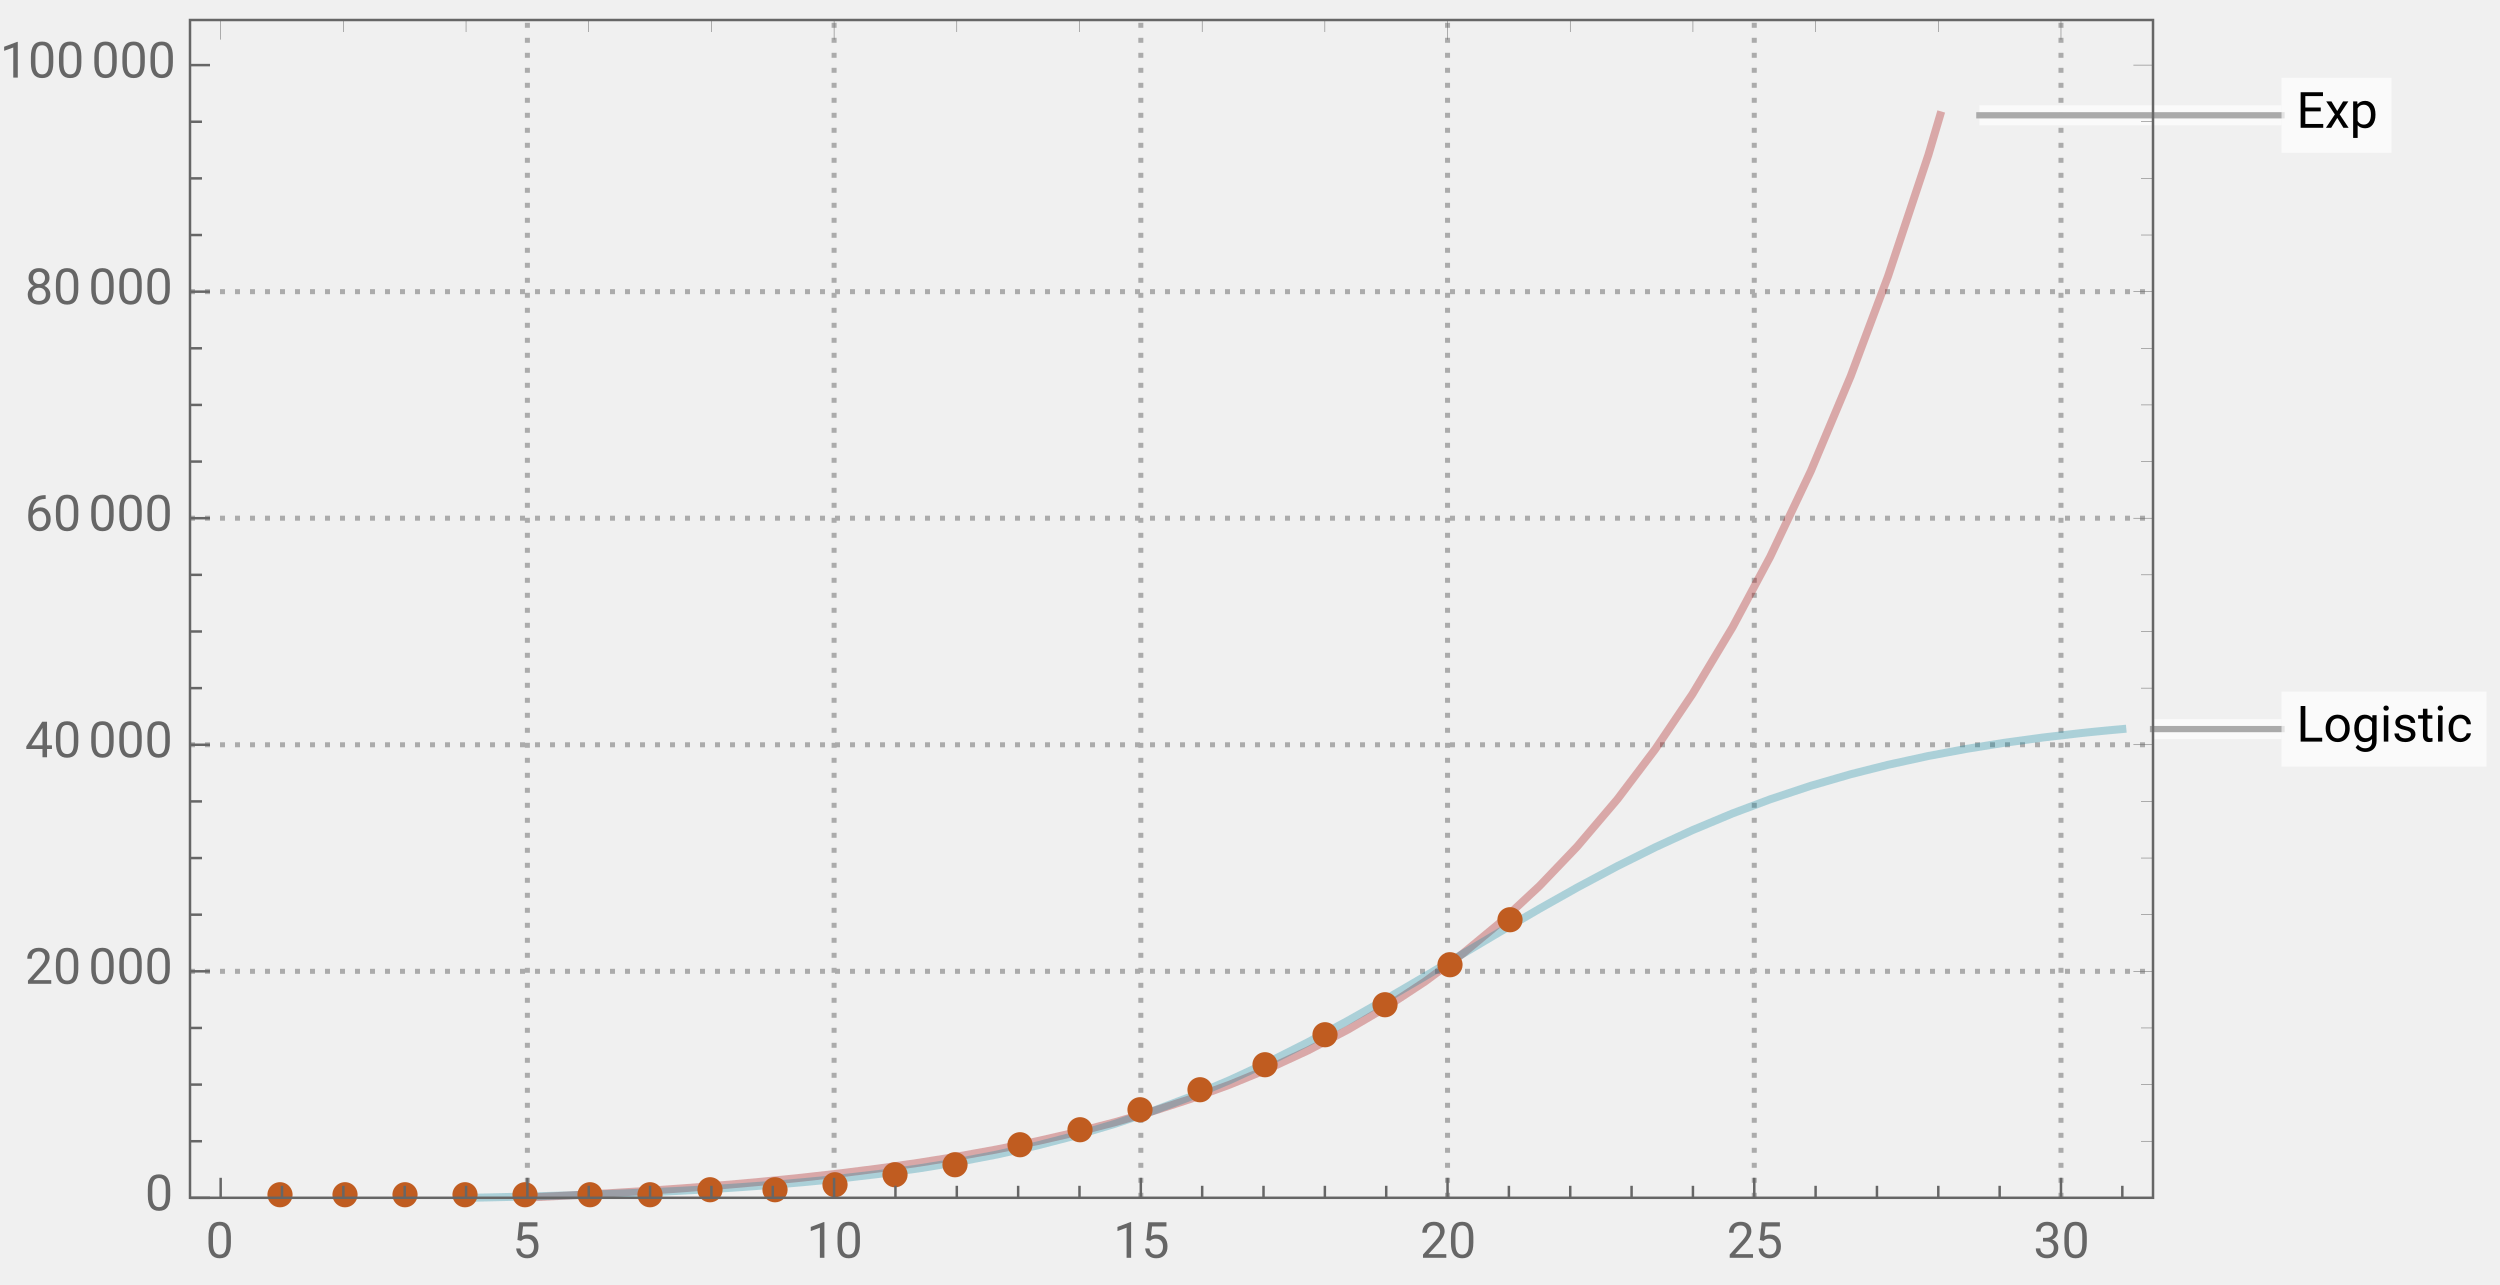
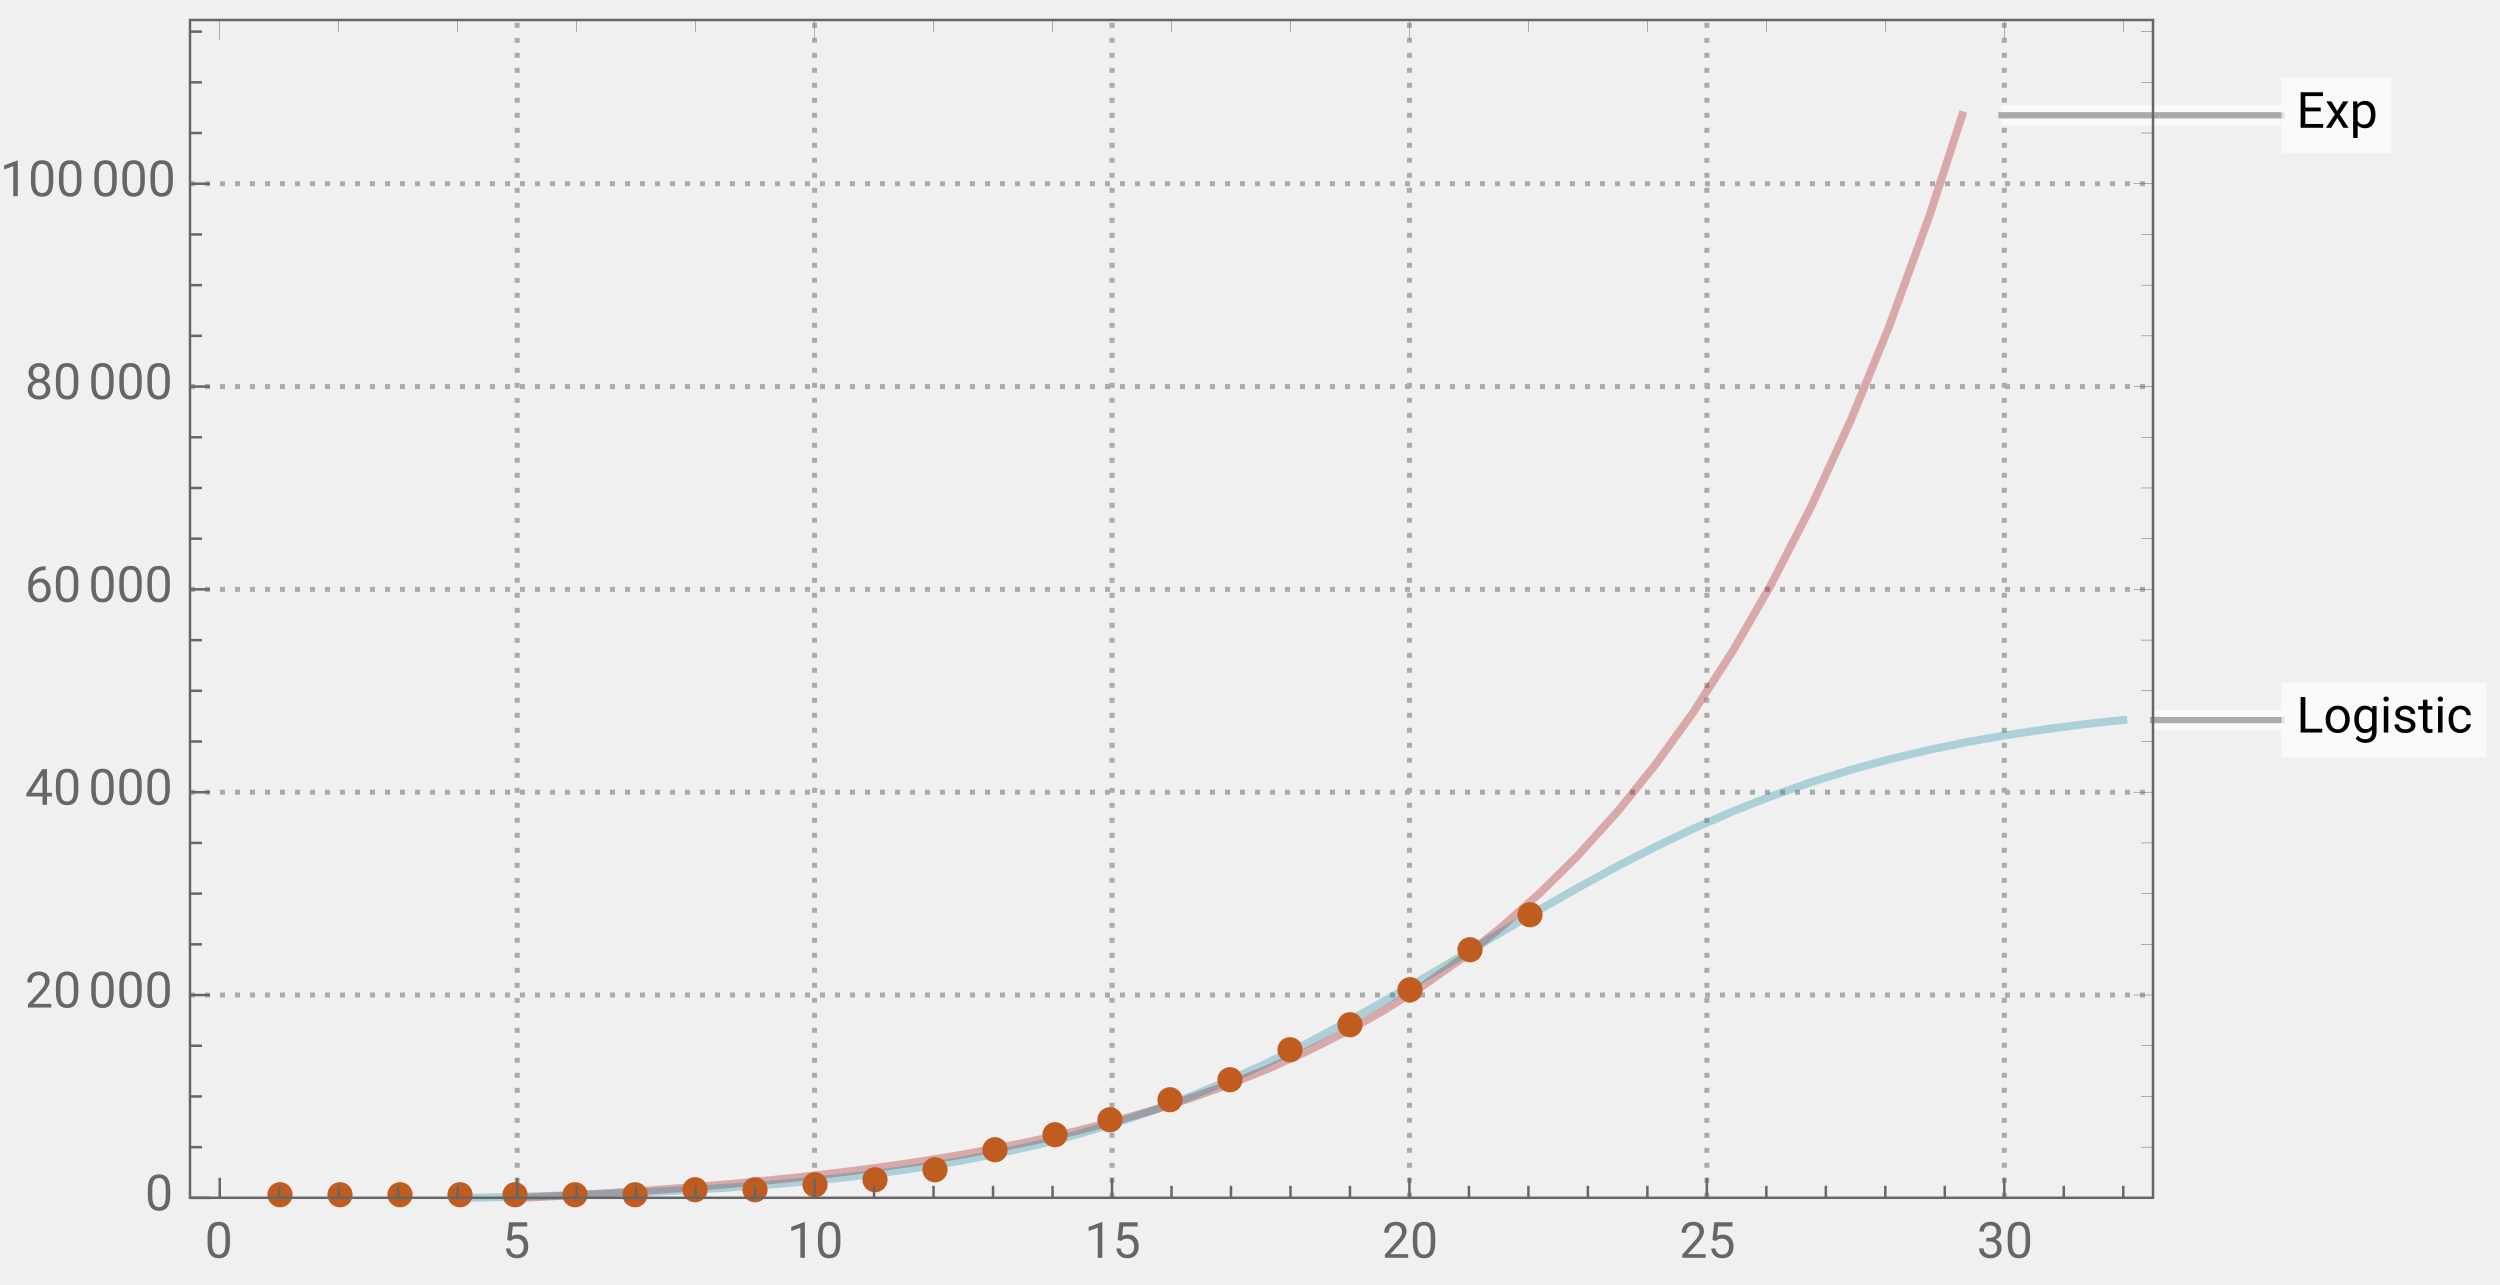
<svg xmlns="http://www.w3.org/2000/svg" xmlns:xlink="http://www.w3.org/1999/xlink" width="500pt" height="257pt" viewBox="0 0 500 257">
  <defs>
    <symbol overflow="visible" id="a">
      <path d="M1.766-.766h3.37V0H.825v-7.11h.942zm0 0" />
    </symbol>
    <symbol overflow="visible" id="b">
      <path d="M.445-2.691c0-.516.102-.98.305-1.395a2.25 2.25 0 01.848-.957c.363-.227.777-.34 1.246-.34.719 0 1.3.25 1.742.75.445.496.668 1.16.668 1.985v.066c0 .512-.098.977-.297 1.383a2.24 2.24 0 01-.844.957 2.35 2.35 0 01-1.261.34c-.715 0-1.297-.25-1.743-.746-.445-.5-.664-1.157-.664-1.977zm.907.109c0 .586.136 1.055.41 1.41.27.356.633.531 1.09.531.46 0 .824-.18 1.093-.539.27-.36.407-.863.407-1.511 0-.579-.137-1.047-.415-1.407a1.312 1.312 0 00-1.093-.543c-.446 0-.809.18-1.082.536-.274.355-.41.863-.41 1.523zm0 0" />
    </symbol>
    <symbol overflow="visible" id="c">
      <path d="M.469-2.688c0-.82.191-1.476.57-1.964.383-.485.887-.73 1.516-.73.644 0 1.148.23 1.507.687l.043-.586h.825v5.156c0 .684-.2 1.219-.606 1.613-.406.395-.949.59-1.633.59a2.71 2.71 0 01-1.12-.242c-.364-.164-.641-.387-.833-.668l.469-.543c.387.477.86.719 1.418.719.441 0 .785-.125 1.031-.371.246-.246.367-.598.367-1.047v-.453c-.359.418-.855.625-1.48.625-.617 0-1.117-.25-1.5-.746-.383-.5-.574-1.18-.574-2.04zm.906.106c0 .594.125 1.062.367 1.402.246.34.586.512 1.028.512.57 0 .988-.262 1.253-.777V-3.86c-.277-.504-.691-.754-1.246-.754-.437 0-.78.168-1.027.511-.25.344-.375.848-.375 1.52zm0 0" />
    </symbol>
    <symbol overflow="visible" id="d">
      <path d="M1.664 0H.762v-5.281h.902zM.688-6.684c0-.148.046-.27.136-.37.09-.102.223-.153.395-.153.176 0 .312.05.402.152.09.102.137.223.137.371 0 .145-.047.27-.137.364-.09.097-.223.148-.402.148-.176 0-.305-.047-.395-.148a.518.518 0 01-.136-.364zm0 0" />
    </symbol>
    <symbol overflow="visible" id="e">
      <path d="M3.758-1.402a.659.659 0 00-.274-.567c-.183-.136-.504-.254-.96-.351-.458-.098-.82-.215-1.09-.352-.27-.137-.47-.297-.598-.488a1.161 1.161 0 01-.191-.672c0-.434.183-.8.55-1.098.367-.3.832-.453 1.403-.453.597 0 1.086.156 1.457.465.375.309.558.707.558 1.188h-.906c0-.247-.105-.461-.316-.641-.211-.18-.473-.27-.793-.27-.328 0-.586.075-.77.22a.666.666 0 00-.281.558c0 .218.086.383.258.496.172.11.484.215.937.316.45.102.817.219 1.094.36.281.14.488.308.625.507.133.196.203.434.203.72 0 .472-.191.85-.566 1.136-.38.285-.868.426-1.473.426-.422 0-.797-.075-1.121-.223a1.852 1.852 0 01-.766-.629 1.513 1.513 0 01-.273-.871h.902a.93.93 0 00.363.719c.227.18.528.265.895.265.344 0 .617-.066.824-.207a.635.635 0 00.309-.554zm0 0" />
    </symbol>
    <symbol overflow="visible" id="f">
      <path d="M1.91-6.563v1.282h.985v.695H1.91v3.277c0 .211.043.371.13.477.089.105.237.16.452.16.102 0 .246-.023.43-.062V0a2.573 2.573 0 01-.695.098c-.403 0-.707-.121-.914-.368-.204-.242-.305-.59-.305-1.039v-3.277H.043v-.695h.965v-1.282zm0 0" />
    </symbol>
    <symbol overflow="visible" id="g">
      <path d="M2.805-.64a1.3 1.3 0 00.843-.294 1.01 1.01 0 00.399-.73h.855c-.015.3-.12.59-.312.863a2.03 2.03 0 01-.77.653 2.2 2.2 0 01-1.015.246c-.72 0-1.293-.239-1.72-.72C.66-1.101.45-1.757.45-2.593v-.148c0-.516.094-.973.285-1.375.188-.399.457-.711.813-.93.351-.223.77-.336 1.25-.336.594 0 1.086.18 1.476.535.395.356.602.817.63 1.38h-.856a1.238 1.238 0 00-.387-.84 1.217 1.217 0 00-.863-.333c-.457 0-.813.168-1.067.496-.253.332-.378.81-.378 1.434v.172c0 .61.125 1.078.375 1.406.25.328.609.492 1.078.492zm0 0" />
    </symbol>
    <symbol overflow="visible" id="h">
      <path d="M4.844-3.285H1.762v2.52h3.582V0H.824v-7.11h4.469v.774H1.762v2.281h3.082zm0 0" />
    </symbol>
    <symbol overflow="visible" id="i">
      <path d="M2.457-3.355l1.172-1.926h1.055l-1.73 2.61L4.733 0H3.691L2.47-1.977 1.25 0H.2l1.784-2.672-1.73-2.61h1.043zm0 0" />
    </symbol>
    <symbol overflow="visible" id="j">
      <path d="M5.148-2.582c0 .805-.187 1.45-.554 1.941-.367.493-.864.739-1.492.739-.641 0-1.149-.203-1.516-.61v2.543H.684V-5.28h.824l.047.586c.367-.457.875-.688 1.53-.688.634 0 1.138.242 1.509.719.367.48.554 1.144.554 2zm-.906-.106c0-.593-.125-1.062-.379-1.41-.254-.343-.601-.515-1.047-.515-.546 0-.957.242-1.23.726v2.524c.27.48.684.722 1.242.722.434 0 .777-.171 1.031-.515.258-.344.383-.852.383-1.532zm0 0" />
    </symbol>
    <symbol overflow="visible" id="k">
      <path d="M5.047-3.031c0 1.058-.18 1.844-.54 2.36-.362.51-.925.769-1.694.769-.758 0-1.32-.25-1.684-.754C.766-1.16.574-1.91.562-2.91v-1.207c0-1.043.18-1.82.54-2.328.363-.508.93-.762 1.703-.762.765 0 1.328.246 1.687.734.36.489.547 1.246.555 2.27zm-.902-1.235c0-.765-.106-1.324-.32-1.675-.216-.348-.555-.524-1.02-.524-.465 0-.801.176-1.012.524-.211.347-.32.882-.328 1.605v1.445c0 .77.113 1.336.336 1.704.222.367.558.546 1.012.546.445 0 .777-.171.992-.515.218-.344.332-.89.34-1.633zm0 0" />
    </symbol>
    <symbol overflow="visible" id="l">
      <path d="M1.008-3.563l.36-3.546h3.64v.836H2.133l-.215 1.937a2.32 2.32 0 011.187-.309c.649 0 1.16.215 1.543.645.383.426.57 1.004.57 1.734 0 .735-.195 1.309-.593 1.73-.395.423-.945.634-1.656.634-.63 0-1.14-.176-1.54-.524C1.032-.773.81-1.254.75-1.87h.855c.055.406.2.715.434.922.234.207.547.308.93.308.422 0 .75-.14.988-.43.238-.284.36-.679.36-1.187 0-.472-.13-.855-.387-1.144-.258-.285-.606-.43-1.035-.43-.395 0-.704.086-.926.258l-.242.195zm0 0" />
    </symbol>
    <symbol overflow="visible" id="m">
      <path d="M3.559 0h-.907v-6.02l-1.824.668v-.82l2.59-.973h.14zm0 0" />
    </symbol>
    <symbol overflow="visible" id="n">
      <path d="M5.25 0H.59v-.648l2.46-2.735c.364-.414.618-.75.755-1.008.14-.257.21-.527.21-.804 0-.371-.113-.676-.34-.914-.222-.239-.523-.356-.898-.356-.449 0-.797.13-1.047.383-.25.254-.37.613-.37 1.066H.452c0-.652.211-1.183.633-1.586.422-.402.984-.605 1.691-.605.66 0 1.184.172 1.567.52.386.347.578.808.578 1.382 0 .703-.445 1.535-1.336 2.5L1.68-.738h3.57zm0 0" />
    </symbol>
    <symbol overflow="visible" id="o">
      <path d="M1.906-3.992h.676c.426-.008.762-.121 1.008-.34.242-.219.363-.512.363-.883 0-.832-.414-1.25-1.242-1.25-.39 0-.703.113-.938.336-.23.223-.347.516-.347.887H.523c0-.563.204-1.031.618-1.406.41-.372.933-.559 1.57-.559.672 0 1.195.176 1.578.531.379.356.57.848.57 1.48 0 .31-.101.61-.3.9a1.81 1.81 0 01-.817.648c.39.125.692.328.903.617.214.285.32.636.32 1.047 0 .64-.207 1.144-.625 1.52-.418.374-.957.562-1.625.562s-1.211-.18-1.63-.543c-.417-.36-.624-.836-.624-1.43h.906c0 .375.121.672.367.898.243.227.57.336.98.336.438 0 .77-.113 1-.34.231-.23.349-.554.349-.98 0-.414-.125-.734-.383-.953-.254-.223-.618-.336-1.098-.344h-.676zm0 0" />
    </symbol>
    <symbol overflow="visible" id="p">
      <path d="M4.406-2.387h.985v.739h-.985V0h-.91v-1.648H.258v-.536L3.44-7.109h.965zm-3.12 0h2.21v-3.488l-.105.195zm0 0" />
    </symbol>
    <symbol overflow="visible" id="q">
      <path d="M4.137-7.113v.765h-.168c-.703.012-1.262.223-1.68.625-.414.403-.656.973-.723 1.703.375-.43.887-.644 1.536-.644.617 0 1.113.219 1.48.656.371.438.555 1 .555 1.688 0 .734-.2 1.32-.598 1.757-.398.442-.934.66-1.605.66-.68 0-1.23-.261-1.653-.784C.855-1.212.645-1.883.645-2.704v-.348c0-1.308.277-2.308.835-3 .56-.691 1.391-1.047 2.497-1.062zM2.949-3.91c-.308 0-.594.09-.855.277a1.446 1.446 0 00-.54.7v.331c0 .586.13 1.059.395 1.414.262.36.59.54.985.54.406 0 .726-.153.96-.45.231-.3.348-.691.348-1.175 0-.489-.117-.887-.351-1.188a1.14 1.14 0 00-.942-.45zm0 0" />
    </symbol>
    <symbol overflow="visible" id="r">
      <path d="M4.902-5.254c0 .356-.093.672-.28.95a1.95 1.95 0 01-.759.648c.371.16.664.39.88.695.218.309.327.656.327 1.043 0 .613-.21 1.105-.625 1.469-.414.363-.96.547-1.636.547-.684 0-1.23-.184-1.645-.551C.754-.82.547-1.31.547-1.918c0-.387.105-.73.316-1.043.207-.309.5-.543.871-.703a1.869 1.869 0 01-.75-.648 1.693 1.693 0 01-.273-.942c0-.598.195-1.074.578-1.426.383-.351.89-.527 1.52-.527.625 0 1.128.176 1.515.527.387.352.578.828.578 1.426zm-.738 3.316c0-.398-.125-.722-.379-.972-.25-.25-.582-.375-.988-.375s-.73.12-.977.37c-.246.247-.37.571-.37.978 0 .402.12.718.359.953.238.23.574.343 1 .343.421 0 .753-.117.996-.347.242-.235.36-.551.36-.95zM2.81-6.465c-.356 0-.645.11-.864.328-.218.223-.328.52-.328.899 0 .36.106.652.324.875.215.222.504.336.868.336.359 0 .648-.114.867-.336C3.89-4.586 4-4.88 4-5.238c0-.364-.113-.657-.336-.887a1.16 1.16 0 00-.855-.34zm0 0" />
    </symbol>
  </defs>
-   <path d="M105.477 239.559V4m61.343 235.559V4m61.344 235.559V4m61.344 235.559V4m61.344 235.559V4m61.343 235.559V4M38 194.262h392.602M38 148.953h392.602M38 103.64h392.602M38 58.332h392.602" fill="none" stroke="#666" stroke-opacity=".5" stroke-dasharray="1,2" stroke-miterlimit="3.25" />
-   <path d="M104.266 239.559l2.039-.09 7.445-.371 8.07-.45 7.535-.476 7.387-.52 8.016-.636 7.476-.664 8.11-.813 7.957-.898 7.422-.942 8.05-1.148 7.516-1.207 8.14-1.473 7.993-1.629 7.457-1.71 8.086-2.083 7.547-2.191 7.402-2.403 8.027-2.93 7.493-3.073 8.12-3.747 7.973-4.156 7.434-4.351 8.062-5.305 7.528-5.574 7.379-6.114 8.007-7.449 7.473-7.812 8.098-9.528 7.562-10.007 7.414-10.993 8.04-13.394 7.507-14.059 8.133-17.144 7.984-19.012 7.45-19.926 8.078-24.293 2.344-7.93" fill="none" stroke-width="1.6" stroke-linecap="square" stroke="#a60000" stroke-opacity=".3" stroke-miterlimit="3.25" />
-   <path d="M93.766 239.559l.496-.008 4.062-.082.25-.008.25-.004.496-.012 1-.023 1.993-.043 3.992-.102.117-.004h.113l.235-.007 1.394-.036 1.863-.054 3.723-.11.25-.007.254-.008 1.512-.047 2.02-.07 4.034-.145.47-.016.472-.02.941-.034 1.883-.074 3.77-.165.113-.003.117-.004.23-.012.461-.02.926-.043 1.844-.09 3.695-.187.125-.008.125-.004.25-.015.504-.028 1-.054 2.004-.114 4.008-.246.234-.015.235-.012.464-.031.938-.063 1.867-.129 3.738-.27.13-.007.124-.012.762-.058 1.012-.078 2.027-.165 4.055-.351.125-.012.12-.012.25-.023.497-.047.996-.094 1.988-.191 3.98-.414 7.423-.871 8.05-1.117 7.516-1.227 8.14-1.558 7.993-1.793 7.457-1.93 8.086-2.402 7.547-2.555 7.402-2.8 8.027-3.388 7.493-3.472 8.12-4.086 7.973-4.293 7.434-4.211 8.062-4.715 7.528-4.477 7.379-4.378 8.007-4.665 7.473-4.203 8.098-4.32 7.562-3.766 7.414-3.406 8.04-3.36 7.507-2.812 8.133-2.703 7.984-2.316 7.45-1.883 8.078-1.766 7.539-1.41 7.39-1.191 8.024-1.098 7.484-.867.13-.012.128-.015.785-.082 1.043-.11 2.09-.207.129-.012.133-.011.262-.028.519-.05 1.047-.098.258-.024.785-.07.129-.012.133-.011.261-.024.258-.023.133-.012.129-.012" fill="none" stroke-width="1.6" stroke-linecap="square" stroke="#0d86a0" stroke-opacity=".3" stroke-miterlimit="3.25" />
-   <path d="M430.602 145.816h25.703" fill="none" stroke-width="4" stroke-linejoin="round" stroke="#fff" stroke-opacity=".667" stroke-miterlimit="3.25" />
-   <path d="M430.602 145.816h25.703" fill="none" stroke-width="1.25" stroke-linecap="square" stroke="#aaa" stroke-miterlimit="3.25" />
-   <path d="M497.305 138.316v15h-41v-15zm0 0" fill="#fff" fill-opacity=".667" />
-   <use xlink:href="#a" x="459.304" y="148.316" />
-   <use xlink:href="#b" x="464.685" y="148.316" />
-   <use xlink:href="#c" x="470.388" y="148.316" />
-   <use xlink:href="#d" x="475.998" y="148.316" />
-   <use xlink:href="#e" x="478.425" y="148.316" />
-   <use xlink:href="#f" x="483.581" y="148.316" />
-   <use xlink:href="#d" x="486.848" y="148.316" />
-   <use xlink:href="#g" x="489.275" y="148.316" />
-   <path d="M395.871 23.059h60.434" fill="none" stroke-width="4" stroke-linejoin="round" stroke="#fff" stroke-opacity=".667" stroke-miterlimit="3.25" />
-   <path d="M395.871 23.059h60.434" fill="none" stroke-width="1.25" stroke-linecap="square" stroke="#aaa" stroke-miterlimit="3.25" />
+   <path d="M103.434 239.559V4m59.484 235.559V4m59.484 235.559V4m59.485 235.559V4m59.484 235.559V4m59.489 235.559V4M38 199.008h392.602M38 158.441h392.602M38 117.875h392.602M38 77.313h392.602M38 36.746h392.602" fill="none" stroke="#666" stroke-opacity=".5" stroke-dasharray="1,2" stroke-miterlimit="3.25" />
+   <path d="M104.48 239.559l1.7-.079 7.449-.39 8.082-.473 7.543-.496 7.394-.543 8.02-.656 7.488-.688 8.114-.836 7.968-.921 7.43-.961 8.055-1.164 7.523-1.22 8.149-1.48 8-1.636 7.464-1.707 8.094-2.07 7.555-2.169 7.41-2.37 8.035-2.876 7.5-3.008 8.129-3.648 7.98-4.027 7.442-4.207 8.07-5.102 7.535-5.336 7.387-5.832 8.016-7.082 7.476-7.39 8.106-8.977 7.57-9.395 7.422-10.27 8.047-12.472 7.515-13.031 8.141-15.828 7.992-17.473 7.457-18.238 8.086-22.145 6.613-20.304" fill="none" stroke-width="1.6" stroke-linecap="square" stroke="#a60000" stroke-opacity=".3" stroke-miterlimit="3.25" />
+   <path d="M94.14 239.559l4.051-.086.25-.008.25-.004.5-.012.996-.023 1.997-.051 3.996-.102.117-.003.113-.004.235-.008.464-.012.934-.027 1.863-.051 3.723-.117.129-.004.125-.004.254-.008.504-.02 1.007-.03 2.024-.07 4.039-.153.234-.008.235-.012.472-.02.942-.035 1.886-.078 3.774-.168 7.394-.375 8.02-.48 7.488-.535 8.114-.692 7.968-.804 7.43-.883 8.055-1.129 7.523-1.23 8.149-1.563 8-1.79 7.464-1.92 8.094-2.384 7.555-2.523 7.41-2.774 8.035-3.34 7.5-3.43 8.129-4.03 7.98-4.25 7.442-4.172 8.07-4.692 7.535-4.468 7.387-4.395 8.016-4.707 7.476-4.27 8.106-4.421 7.57-3.88 7.422-3.538 8.047-3.52 7.515-2.965 8.141-2.87 7.992-2.485 7.457-2.035 8.086-1.918 7.547-1.551 7.399-1.313 8.027-1.218 7.492-.97.129-.015.133-.015.262-.032.523-.058 1.043-.121 2.09-.235.133-.015.128-.012.262-.031 1.57-.164.13-.016.128-.012.785-.082.133-.011.13-.016.26-.027.13-.012.133-.012.129-.015.132-.012" fill="none" stroke-width="1.6" stroke-linecap="square" stroke="#0d86a0" stroke-opacity=".3" stroke-miterlimit="3.25" />
+   <path d="M430.602 144.008h25.703" fill="none" stroke-width="4" stroke-linejoin="round" stroke="#fff" stroke-opacity=".667" stroke-miterlimit="3.25" />
+   <path d="M430.602 144.008h25.703" fill="none" stroke-width="1.25" stroke-linecap="square" stroke="#aaa" stroke-miterlimit="3.25" />
+   <path d="M497.305 136.508v15h-41v-15zm0 0" fill="#fff" fill-opacity=".667" />
+   <use xlink:href="#a" x="459.304" y="146.508" />
+   <use xlink:href="#b" x="464.685" y="146.508" />
+   <use xlink:href="#c" x="470.388" y="146.508" />
+   <use xlink:href="#d" x="475.998" y="146.508" />
+   <use xlink:href="#e" x="478.425" y="146.508" />
+   <use xlink:href="#f" x="483.581" y="146.508" />
+   <use xlink:href="#d" x="486.848" y="146.508" />
+   <use xlink:href="#g" x="489.275" y="146.508" />
+   <path d="M400.29 23.059h56.015" fill="none" stroke-width="4" stroke-linejoin="round" stroke="#fff" stroke-opacity=".667" stroke-miterlimit="3.25" />
+   <path d="M400.29 23.059h56.015" fill="none" stroke-width="1.25" stroke-linecap="square" stroke="#aaa" stroke-miterlimit="3.25" />
  <path d="M478.305 15.559v15h-22v-15zm0 0" fill="#fff" fill-opacity=".667" />
  <use xlink:href="#h" x="459.304" y="25.557" />
  <use xlink:href="#i" x="464.988" y="25.557" />
  <use xlink:href="#j" x="469.944" y="25.557" />
-   <path d="M58.52 239a2.52 2.52 0 10-5.039.001A2.52 2.52 0 0058.52 239zm13 0a2.52 2.52 0 10-5.039.001A2.52 2.52 0 0071.52 239zm12 0a2.52 2.52 0 10-5.039.001A2.52 2.52 0 0083.52 239zm12 0a2.52 2.52 0 10-5.039.001A2.52 2.52 0 0095.52 239zm12 0a2.52 2.52 0 10-5.039.001 2.52 2.52 0 005.039-.001zm13 0a2.52 2.52 0 10-5.039.001 2.52 2.52 0 005.039-.001zm12 0a2.52 2.52 0 10-5.039.001 2.52 2.52 0 005.039-.001zm12-1a2.52 2.52 0 10-5.039.001 2.52 2.52 0 005.039-.001zm13 0a2.52 2.52 0 10-5.039.001 2.52 2.52 0 005.039-.001zm12-1a2.52 2.52 0 10-5.039.001 2.52 2.52 0 005.039-.001zm12-2a2.52 2.52 0 10-5.039.001 2.52 2.52 0 005.039-.001zm12-2a2.52 2.52 0 10-5.039.001 2.52 2.52 0 005.039-.001zm13-4a2.52 2.52 0 10-5.039.001 2.52 2.52 0 005.039-.001zm12-3a2.52 2.52 0 10-5.039.001 2.52 2.52 0 005.039-.001zm12-4a2.52 2.52 0 10-5.039.001 2.52 2.52 0 005.039-.001zm12-4a2.52 2.52 0 10-5.039.001 2.52 2.52 0 005.039-.001zm13-5a2.52 2.52 0 10-5.039.001 2.52 2.52 0 005.039-.001zm12-6a2.52 2.52 0 10-5.039.001 2.52 2.52 0 005.039-.001zm12-6a2.52 2.52 0 10-5.039.001 2.52 2.52 0 005.039-.001zm13-8a2.52 2.52 0 10-5.039.001 2.52 2.52 0 005.039-.001zm12-9a2.52 2.52 0 10-5.039.001 2.52 2.52 0 005.039-.001zm0 0" fill-rule="evenodd" fill="#c05c20" />
+   <path d="M58.52 239a2.52 2.52 0 10-5.039.001A2.52 2.52 0 0058.52 239zm12 0a2.52 2.52 0 10-5.039.001A2.52 2.52 0 0070.52 239zm12 0a2.52 2.52 0 10-5.039.001A2.52 2.52 0 0082.52 239zm12 0a2.52 2.52 0 10-5.039.001A2.52 2.52 0 0094.52 239zm11 0a2.52 2.52 0 10-5.039.001 2.52 2.52 0 005.039-.001zm12 0a2.52 2.52 0 10-5.039.001 2.52 2.52 0 005.039-.001zm12 0a2.52 2.52 0 10-5.039.001 2.52 2.52 0 005.039-.001zm12-1a2.52 2.52 0 10-5.039.001 2.52 2.52 0 005.039-.001zm12 0a2.52 2.52 0 10-5.039.001 2.52 2.52 0 005.039-.001zm12-1a2.52 2.52 0 10-5.039.001 2.52 2.52 0 005.039-.001zm12-1a2.52 2.52 0 10-5.039.001 2.52 2.52 0 005.039-.001zm12-2a2.52 2.52 0 10-5.039.001 2.52 2.52 0 005.039-.001zm12-4a2.52 2.52 0 10-5.039.001 2.52 2.52 0 005.039-.001zm12-3a2.52 2.52 0 10-5.039.001 2.52 2.52 0 005.039-.001zm11-3a2.52 2.52 0 10-5.039.001 2.52 2.52 0 005.039-.001zm12-4a2.52 2.52 0 10-5.039.001 2.52 2.52 0 005.039-.001zm12-4a2.52 2.52 0 10-5.039.001 2.52 2.52 0 005.039-.001zm12-6a2.52 2.52 0 10-5.039.001 2.52 2.52 0 005.039-.001zm12-5a2.52 2.52 0 10-5.039.001 2.52 2.52 0 005.039-.001zm12-7a2.52 2.52 0 10-5.039.001 2.52 2.52 0 005.039-.001zm12-8a2.52 2.52 0 10-5.039.001 2.52 2.52 0 005.039-.001zm12-7a2.52 2.52 0 10-5.039.001 2.52 2.52 0 005.039-.001zm0 0" fill-rule="evenodd" fill="#c05c20" />
  <path d="M430.602 239.559H38m0 0V4m0 0h392.602m0 0v235.559" fill="none" stroke-width=".5" stroke-linecap="square" stroke="#666" stroke-miterlimit="3.25" />
-   <path d="M44.133 239.559v-4" fill="none" stroke-width=".5" stroke="#666" stroke-miterlimit="3.25" />
-   <use xlink:href="#k" x="41.134" y="251.56" fill="#666" />
-   <path d="M56.402 239.559v-2.399m12.27 2.399v-2.399m12.269 2.399v-2.399m12.269 2.399v-2.399m12.267 2.399v-4" fill="none" stroke-width=".5" stroke="#666" stroke-miterlimit="3.25" />
-   <use xlink:href="#l" x="102.478" y="251.56" fill="#666" />
-   <path d="M117.746 239.559v-2.399m12.27 2.399v-2.399m12.269 2.399v-2.399m12.27 2.399v-2.399m12.265 2.399v-4" fill="none" stroke-width=".5" stroke="#666" stroke-miterlimit="3.25" />
+   <path d="M43.95 239.559v-4" fill="none" stroke-width=".5" stroke="#666" stroke-miterlimit="3.25" />
+   <use xlink:href="#k" x="40.948" y="251.56" fill="#666" />
+   <path d="M55.844 239.559v-2.399m11.898 2.399v-2.399m11.898 2.399v-2.399m11.895 2.399v-2.399m11.899 2.399v-4" fill="none" stroke-width=".5" stroke="#666" stroke-miterlimit="3.25" />
+   <use xlink:href="#l" x="100.433" y="251.56" fill="#666" />
+   <path d="M115.332 239.559v-2.399m11.895 2.399v-2.399m11.898 2.399v-2.399m11.895 2.399v-2.399m11.898 2.399v-4" fill="none" stroke-width=".5" stroke="#666" stroke-miterlimit="3.25" />
  <g fill="#666">
-     <use xlink:href="#m" x="161.322" y="251.56" />
-     <use xlink:href="#k" x="166.937" y="251.56" />
+     <use xlink:href="#m" x="157.418" y="251.56" />
+     <use xlink:href="#k" x="163.033" y="251.56" />
  </g>
-   <path d="M179.09 239.559v-2.399m12.27 2.399v-2.399m12.269 2.399v-2.399m12.269 2.399v-2.399m12.266 2.399v-4" fill="none" stroke-width=".5" stroke="#666" stroke-miterlimit="3.25" />
+   <path d="M174.816 239.559v-2.399m11.894 2.399v-2.399m11.9 2.399v-2.399m11.898 2.399v-2.399m11.894 2.399v-4" fill="none" stroke-width=".5" stroke="#666" stroke-miterlimit="3.25" />
  <g fill="#666">
-     <use xlink:href="#m" x="222.666" y="251.56" />
-     <use xlink:href="#l" x="228.281" y="251.56" />
+     <use xlink:href="#m" x="216.903" y="251.56" />
+     <use xlink:href="#l" x="222.518" y="251.56" />
  </g>
-   <path d="M240.434 239.559v-2.399m12.269 2.399v-2.399m12.27 2.399v-2.399m12.269 2.399v-2.399m12.266 2.399v-4" fill="none" stroke-width=".5" stroke="#666" stroke-miterlimit="3.25" />
+   <path d="M234.3 239.559v-2.399m11.895 2.399v-2.399m11.899 2.399v-2.399m11.898 2.399v-2.399m11.895 2.399v-4" fill="none" stroke-width=".5" stroke="#666" stroke-miterlimit="3.25" />
  <g fill="#666">
-     <use xlink:href="#n" x="284.009" y="251.56" />
-     <use xlink:href="#k" x="289.625" y="251.56" />
+     <use xlink:href="#n" x="276.388" y="251.56" />
+     <use xlink:href="#k" x="282.003" y="251.56" />
  </g>
-   <path d="M301.777 239.559v-2.399m12.27 2.399v-2.399m12.269 2.399v-2.399m12.27 2.399v-2.399m12.266 2.399v-4" fill="none" stroke-width=".5" stroke="#666" stroke-miterlimit="3.25" />
+   <path d="M293.785 239.559v-2.399m11.899 2.399v-2.399m11.894 2.399v-2.399m11.899 2.399v-2.399m11.894 2.399v-4" fill="none" stroke-width=".5" stroke="#666" stroke-miterlimit="3.25" />
  <g fill="#666">
-     <use xlink:href="#n" x="345.353" y="251.56" />
-     <use xlink:href="#l" x="350.968" y="251.56" />
+     <use xlink:href="#n" x="335.873" y="251.56" />
+     <use xlink:href="#l" x="341.488" y="251.56" />
  </g>
-   <path d="M363.121 239.559v-2.399m12.269 2.399v-2.399m12.27 2.399v-2.399m12.27 2.399v-2.399m12.265 2.399v-4" fill="none" stroke-width=".5" stroke="#666" stroke-miterlimit="3.25" />
+   <path d="M353.27 239.559v-2.399m11.898 2.399v-2.399m11.895 2.399v-2.399m11.897 2.399v-2.399m11.9 2.399v-4" fill="none" stroke-width=".5" stroke="#666" stroke-miterlimit="3.25" />
  <g fill="#666">
-     <use xlink:href="#o" x="406.697" y="251.56" />
-     <use xlink:href="#k" x="412.312" y="251.56" />
+     <use xlink:href="#o" x="395.358" y="251.56" />
+     <use xlink:href="#k" x="400.973" y="251.56" />
  </g>
-   <path d="M424.465 239.559v-2.399M38 239.574h4" fill="none" stroke-width=".5" stroke="#666" stroke-miterlimit="3.25" />
-   <use xlink:href="#k" x="29" y="242.074" fill="#666" />
-   <path d="M38 228.246h2.398M38 216.918h2.398M38 205.59h2.398M38 194.262h4" fill="none" stroke-width=".5" stroke="#666" stroke-miterlimit="3.25" />
+   <path d="M412.754 239.559v-2.399m11.898 2.399v-2.399M38 239.57h4" fill="none" stroke-width=".5" stroke="#666" stroke-miterlimit="3.25" />
+   <use xlink:href="#k" x="29" y="242.072" fill="#666" />
+   <path d="M38 229.43h2.398M38 219.29h2.398M38 209.148h2.398M38 199.008h4" fill="none" stroke-width=".5" stroke="#666" stroke-miterlimit="3.25" />
  <g fill="#666">
-     <use xlink:href="#n" x="5" y="196.763" />
-     <use xlink:href="#k" x="10.615" y="196.763" />
+     <use xlink:href="#n" x="5" y="201.507" />
+     <use xlink:href="#k" x="10.615" y="201.507" />
  </g>
  <g fill="#666">
-     <use xlink:href="#k" x="17.686" y="196.763" />
-     <use xlink:href="#k" x="23.301" y="196.763" />
-     <use xlink:href="#k" x="28.916" y="196.763" />
+     <use xlink:href="#k" x="17.686" y="201.507" />
+     <use xlink:href="#k" x="23.301" y="201.507" />
+     <use xlink:href="#k" x="28.916" y="201.507" />
  </g>
-   <path d="M38 182.934h2.398M38 171.61h2.398M38 160.281h2.398M38 148.953h4" fill="none" stroke-width=".5" stroke="#666" stroke-miterlimit="3.25" />
+   <path d="M38 188.867h2.398M38 178.723h2.398M38 168.582h2.398M38 158.441h4" fill="none" stroke-width=".5" stroke="#666" stroke-miterlimit="3.25" />
  <g fill="#666">
-     <use xlink:href="#p" x="5" y="151.452" />
-     <use xlink:href="#k" x="10.615" y="151.452" />
+     <use xlink:href="#p" x="5" y="160.942" />
+     <use xlink:href="#k" x="10.615" y="160.942" />
  </g>
  <g fill="#666">
-     <use xlink:href="#k" x="17.686" y="151.452" />
-     <use xlink:href="#k" x="23.301" y="151.452" />
-     <use xlink:href="#k" x="28.916" y="151.452" />
+     <use xlink:href="#k" x="17.686" y="160.942" />
+     <use xlink:href="#k" x="23.301" y="160.942" />
+     <use xlink:href="#k" x="28.916" y="160.942" />
  </g>
-   <path d="M38 137.625h2.398M38 126.297h2.398M38 114.969h2.398M38 103.64h4" fill="none" stroke-width=".5" stroke="#666" stroke-miterlimit="3.25" />
+   <path d="M38 148.3h2.398M38 138.16h2.398M38 128.02h2.398M38 117.875h4" fill="none" stroke-width=".5" stroke="#666" stroke-miterlimit="3.25" />
  <g fill="#666">
-     <use xlink:href="#q" x="5" y="106.141" />
-     <use xlink:href="#k" x="10.615" y="106.141" />
+     <use xlink:href="#q" x="5" y="120.377" />
+     <use xlink:href="#k" x="10.615" y="120.377" />
  </g>
  <g fill="#666">
-     <use xlink:href="#k" x="17.686" y="106.141" />
-     <use xlink:href="#k" x="23.301" y="106.141" />
-     <use xlink:href="#k" x="28.916" y="106.141" />
+     <use xlink:href="#k" x="17.686" y="120.377" />
+     <use xlink:href="#k" x="23.301" y="120.377" />
+     <use xlink:href="#k" x="28.916" y="120.377" />
  </g>
-   <path d="M38 92.313h2.398M38 80.984h2.398M38 69.66h2.398M38 58.332h4" fill="none" stroke-width=".5" stroke="#666" stroke-miterlimit="3.25" />
+   <path d="M38 107.734h2.398M38 97.594h2.398M38 87.453h2.398M38 77.313h4" fill="none" stroke-width=".5" stroke="#666" stroke-miterlimit="3.25" />
  <g fill="#666">
-     <use xlink:href="#r" x="5" y="60.831" />
-     <use xlink:href="#k" x="10.615" y="60.831" />
+     <use xlink:href="#r" x="5" y="79.811" />
+     <use xlink:href="#k" x="10.615" y="79.811" />
  </g>
  <g fill="#666">
-     <use xlink:href="#k" x="17.686" y="60.831" />
-     <use xlink:href="#k" x="23.301" y="60.831" />
-     <use xlink:href="#k" x="28.916" y="60.831" />
+     <use xlink:href="#k" x="17.686" y="79.811" />
+     <use xlink:href="#k" x="23.301" y="79.811" />
+     <use xlink:href="#k" x="28.916" y="79.811" />
  </g>
-   <path d="M38 47.004h2.398M38 35.676h2.398M38 24.348h2.398M38 13.02h4" fill="none" stroke-width=".5" stroke="#666" stroke-miterlimit="3.25" />
+   <path d="M38 67.172h2.398M38 57.027h2.398M38 46.887h2.398M38 36.746h4" fill="none" stroke-width=".5" stroke="#666" stroke-miterlimit="3.25" />
  <g fill="#666">
-     <use xlink:href="#m" y="15.52" />
-     <use xlink:href="#k" x="5.615" y="15.52" />
-     <use xlink:href="#k" x="11.23" y="15.52" />
+     <use xlink:href="#m" y="39.246" />
+     <use xlink:href="#k" x="5.615" y="39.246" />
+     <use xlink:href="#k" x="11.23" y="39.246" />
  </g>
  <g fill="#666">
-     <use xlink:href="#k" x="18.301" y="15.52" />
-     <use xlink:href="#k" x="23.916" y="15.52" />
-     <use xlink:href="#k" x="29.531" y="15.52" />
+     <use xlink:href="#k" x="18.301" y="39.246" />
+     <use xlink:href="#k" x="23.916" y="39.246" />
+     <use xlink:href="#k" x="29.531" y="39.246" />
  </g>
-   <path d="M44.133 4v3.926M166.82 4v3.926M289.508 4v3.926M412.195 4v3.926M68.672 4v2.398M93.21 4v2.398M117.746 4v2.398M142.285 4v2.398M191.36 4v2.398M215.898 4v2.398M240.434 4v2.398M264.973 4v2.398M314.047 4v2.398M338.586 4v2.398M363.121 4v2.398M387.66 4v2.398m42.942 187.864h-3.926m3.926-45.309h-3.926m3.926-45.313h-3.926m3.926-45.308h-3.926m3.926-45.312h-3.926m3.926 215.226h-2.403m2.403-11.328h-2.403m2.403-11.328h-2.403m2.403-22.656h-2.403m2.403-11.324h-2.403m2.403-11.329h-2.403m2.403-22.656h-2.403m2.403-11.328h-2.403m2.403-11.328h-2.403m2.403-22.656h-2.403m2.403-11.329h-2.403m2.403-11.324h-2.403m2.403-22.656h-2.403m2.403-11.328h-2.403m2.403-11.328h-2.403" fill="none" stroke-width=".1" stroke="#666" stroke-miterlimit="3.25" />
+   <path d="M38 26.605h2.398M38 16.465h2.398M38 6.324h2.398" fill="none" stroke-width=".5" stroke="#666" stroke-miterlimit="3.25" />
+   <path d="M43.95 4v3.926M162.918 4v3.926M281.887 4v3.926M400.86 4v3.926M67.742 4v2.398M91.535 4v2.398M115.332 4v2.398M139.125 4v2.398M186.71 4v2.398M210.508 4v2.398M234.3 4v2.398M258.094 4v2.398M305.684 4v2.398M329.477 4v2.398M353.27 4v2.398M377.063 4v2.398M424.652 4v2.398m5.95 192.61h-3.926m3.926-40.567h-3.926m3.926-40.566h-3.926m3.926-40.562h-3.926m3.926-40.567h-3.926m3.926 192.684h-2.403m2.403-10.14h-2.403m2.403-10.142h-2.403m2.403-20.281h-2.403m2.403-10.144h-2.403m2.403-10.141h-2.403m2.403-20.282h-2.403m2.403-10.14h-2.403m2.403-10.14h-2.403m2.403-20.286h-2.403m2.403-10.14h-2.403m2.403-10.141h-2.403m2.403-20.281h-2.403m2.403-10.145h-2.403m2.403-10.14h-2.403m2.403-20.282h-2.403m2.403-10.14h-2.403m2.403-10.141h-2.403" fill="none" stroke-width=".1" stroke="#666" stroke-miterlimit="3.25" />
</svg>
